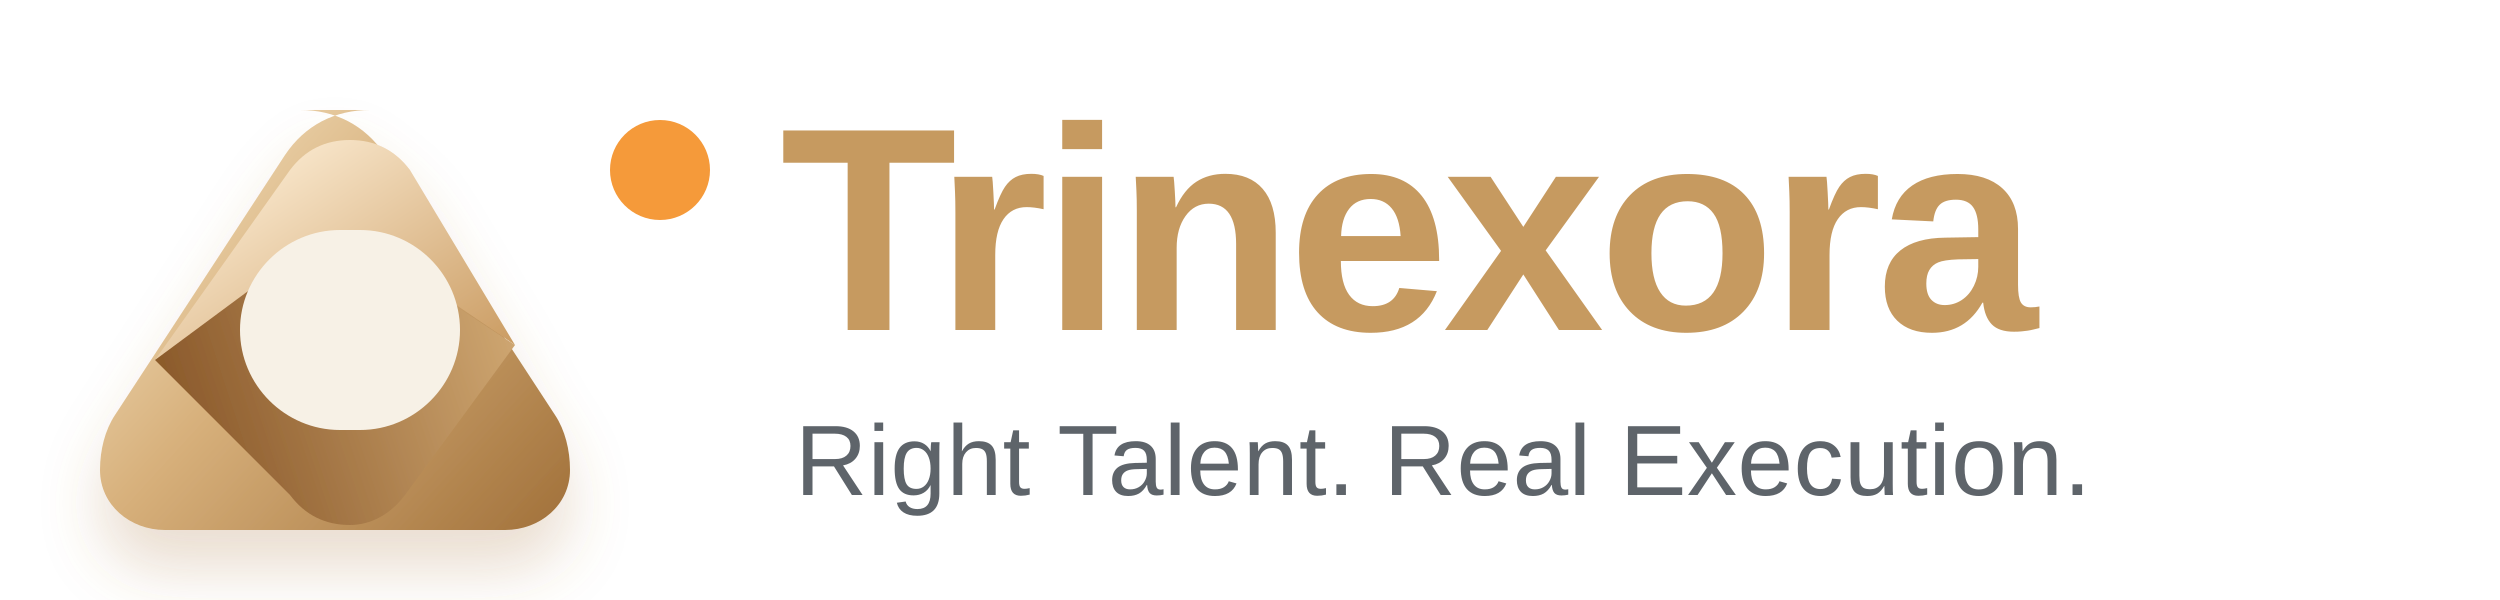
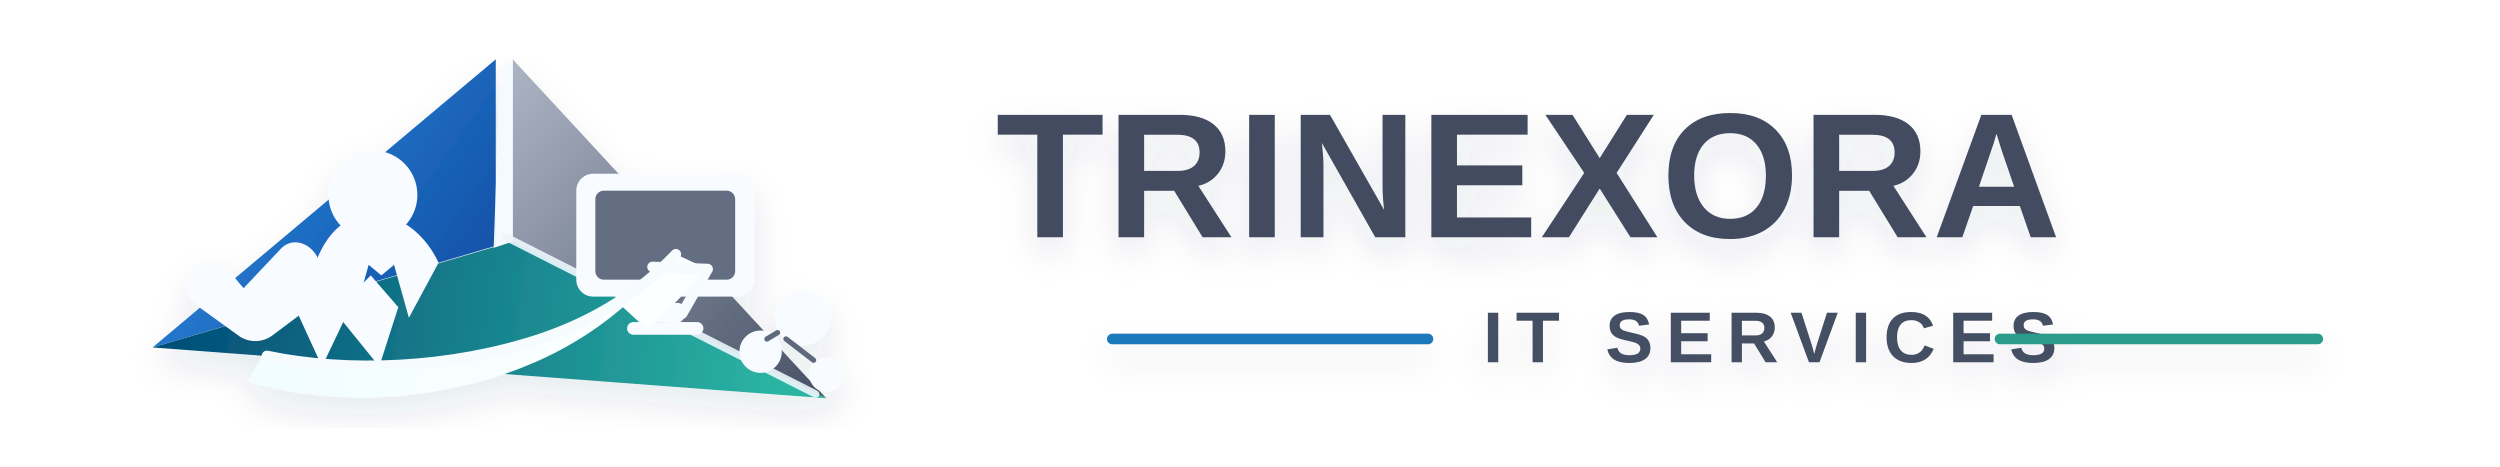
- <svg xmlns="http://www.w3.org/2000/svg" width="500" height="120" viewBox="0 0 500 120" fill="none">
+ <svg xmlns="http://www.w3.org/2000/svg" width="1180" height="220" viewBox="0 0 1180 220" fill="none">
  <defs>
-     <linearGradient id="goldMain" x1="28" y1="18" x2="122" y2="104" gradientUnits="userSpaceOnUse">
-       <stop stop-color="#F7E7C8" />
-       <stop offset="0.42" stop-color="#D7B07B" />
-       <stop offset="1" stop-color="#9D6C35" />
+     <linearGradient id="triBlue" x1="72" y1="34" x2="266" y2="172" gradientUnits="userSpaceOnUse">
+       <stop stop-color="#2E91E6" />
+       <stop offset="1" stop-color="#0A3E94" />
    </linearGradient>
-     <linearGradient id="goldLight" x1="48" y1="26" x2="87" y2="85" gradientUnits="userSpaceOnUse">
-       <stop stop-color="#FFF1DA" />
-       <stop offset="1" stop-color="#C7965A" />
+     <linearGradient id="triSlate" x1="230" y1="36" x2="388" y2="184" gradientUnits="userSpaceOnUse">
+       <stop stop-color="#AEB6C6" />
+       <stop offset="1" stop-color="#485266" />
    </linearGradient>
-     <linearGradient id="goldDark" x1="36" y1="83" x2="109" y2="59" gradientUnits="userSpaceOnUse">
-       <stop stop-color="#8C5B2C" />
-       <stop offset="1" stop-color="#D6AF79" />
+     <linearGradient id="triTeal" x1="84" y1="154" x2="370" y2="190" gradientUnits="userSpaceOnUse">
+       <stop stop-color="#034F78" />
+       <stop offset="1" stop-color="#2CB5A3" />
    </linearGradient>
-     <filter id="softShadow" x="0" y="8" width="138" height="112" filterUnits="userSpaceOnUse" color-interpolation-filters="sRGB">
-       <feDropShadow dx="0" dy="8" stdDeviation="6" flood-color="#A97746" flood-opacity="0.24" />
+     <linearGradient id="arrowFill" x1="120" y1="156" x2="292" y2="132" gradientUnits="userSpaceOnUse">
+       <stop stop-color="#F1FDFF" />
+       <stop offset="1" stop-color="#FCFFFF" />
+     </linearGradient>
+     <filter id="softShadow" x="12" y="18" width="1148" height="184" filterUnits="userSpaceOnUse" color-interpolation-filters="sRGB">
+       <feDropShadow dx="0" dy="8" stdDeviation="8" flood-color="#1A3049" flood-opacity="0.1" />
    </filter>
  </defs>
  <g filter="url(#softShadow)">
-     <path d="M60 22C67 22 73 25 77 31L111 83C113 86 114 90 114 94C114 101 108 106 101 106H33C26 106 20 101 20 94C20 90 21 86 23 83L57 31C61 25 67 22 74 22H60Z" fill="url(#goldMain)" />
-     <path d="M58 34C61 30 65 28 70 28C75 28 79 30 82 34L103 69L78 52C72 48 66 48 60 52L31 72L58 34Z" fill="url(#goldLight)" />
-     <path d="M31 72L58 52C64 48 71 48 77 52L103 69L81 99C78 103 74 105 70 105C65 105 61 103 58 99L31 72Z" fill="url(#goldDark)" />
-     <path d="M48 66C48 55 57 46 68 46H72C83 46 92 55 92 66C92 77 83 86 72 86H68C57 86 48 77 48 66Z" fill="#F7F1E6" />
+     <path d="M234 28L72 164L234 116V28Z" fill="url(#triBlue)" />
+     <path d="M242 28L242 114L390 188L242 28Z" fill="url(#triSlate)" />
+     <path d="M72 164L390 188L242 114L72 164Z" fill="url(#triTeal)" />
+     <path d="M236 34L242 28L242 114L233 117L236 34Z" fill="#F5FAFE" opacity="0.95" />
+     <path d="M239 112L385 186" stroke="#EDF6FC" stroke-width="3.5" stroke-linecap="round" opacity="0.9" />
+     <circle cx="176" cy="92" r="21" fill="#F8FBFF" />
+     <path d="M149 124C154 110 163 103 169 103H183C190 103 201 111 207 124L193 150L186 125L180 130L174 125L167 150L149 124Z" fill="#F8FBFF" />
+     <path d="M118 156C123 149 129 138 136 130C143 122 150 124 155 131L163 142L175 130L188 145L179 173L162 152L152 173L141 149L129 158C124 162 117 162 112 158L94 145C89 141 88 133 93 128C98 123 105 123 110 130L118 140V156Z" fill="#F8FBFF" />
+     <path d="M115 154L95 145C89 142 86 136 90 129C94 122 101 122 107 128L115 136L132 118C137 112 145 114 149 120C153 126 151 133 145 138L128 156C124 160 119 160 115 154Z" fill="#F8FBFF" />
+     <rect x="272" y="82" width="84" height="58" rx="8" fill="#F8FBFF" />
+     <rect x="281" y="90" width="66" height="42" rx="4" fill="#646E82" />
+     <rect x="306" y="143" width="17" height="9" rx="3" fill="#F8FBFF" />
+     <rect x="296" y="152" width="36" height="6" rx="3" fill="#F8FBFF" />
+     <circle cx="379" cy="150" r="13" fill="#F8FBFF" />
+     <circle cx="359" cy="166" r="10" fill="#F8FBFF" />
+     <circle cx="390" cy="177" r="8" fill="#F8FBFF" />
+     <path d="M367 157L362 160M371 160L384 170" stroke="#5F697D" stroke-width="2.5" stroke-linecap="round" />
+     <path d="M124 168C164 176 213 174 255 160C279 152 301 139 319 120L334 127L306 156L294 145C265 170 229 183 188 187C160 189 136 186 117 180L124 168Z" fill="url(#arrowFill)" />
+     <path d="M126 168C164 176 213 174 255 160C279 152 301 139 319 120" stroke="#F6FBFD" stroke-width="5" stroke-linecap="round" />
+     <path d="M308 126L334 127L322 148" stroke="#F6FBFD" stroke-width="5" stroke-linecap="round" stroke-linejoin="round" />
+     <text x="470" y="112" font-family="'Segoe UI', Arial, sans-serif" font-size="84" font-weight="800" letter-spacing="1" fill="#424B60">
+       TRINEXORA
+     </text>
+     <path d="M525 160H674" stroke="#1B79BC" stroke-width="5" stroke-linecap="round" />
+     <text x="700" y="171" font-family="'Segoe UI', Arial, sans-serif" font-size="34" font-weight="700" letter-spacing="6" fill="#445064">
+       IT SERVICES
+     </text>
+     <path d="M944 160H1094" stroke="#2A9C8B" stroke-width="5" stroke-linecap="round" />
  </g>
-   <circle cx="132" cy="34" r="10" fill="#F59A3A" />
-   <text x="156" y="66" font-family="Segoe UI, Arial, sans-serif" font-size="58" font-weight="700" fill="#C69A60" letter-spacing="-1.2">
-     Trinexora
-   </text>
-   <text x="159" y="99" font-family="Segoe UI, Arial, sans-serif" font-size="20" fill="#5E646A" letter-spacing="0.1">
-     Right Talent. Real Execution.
-   </text>
</svg>
